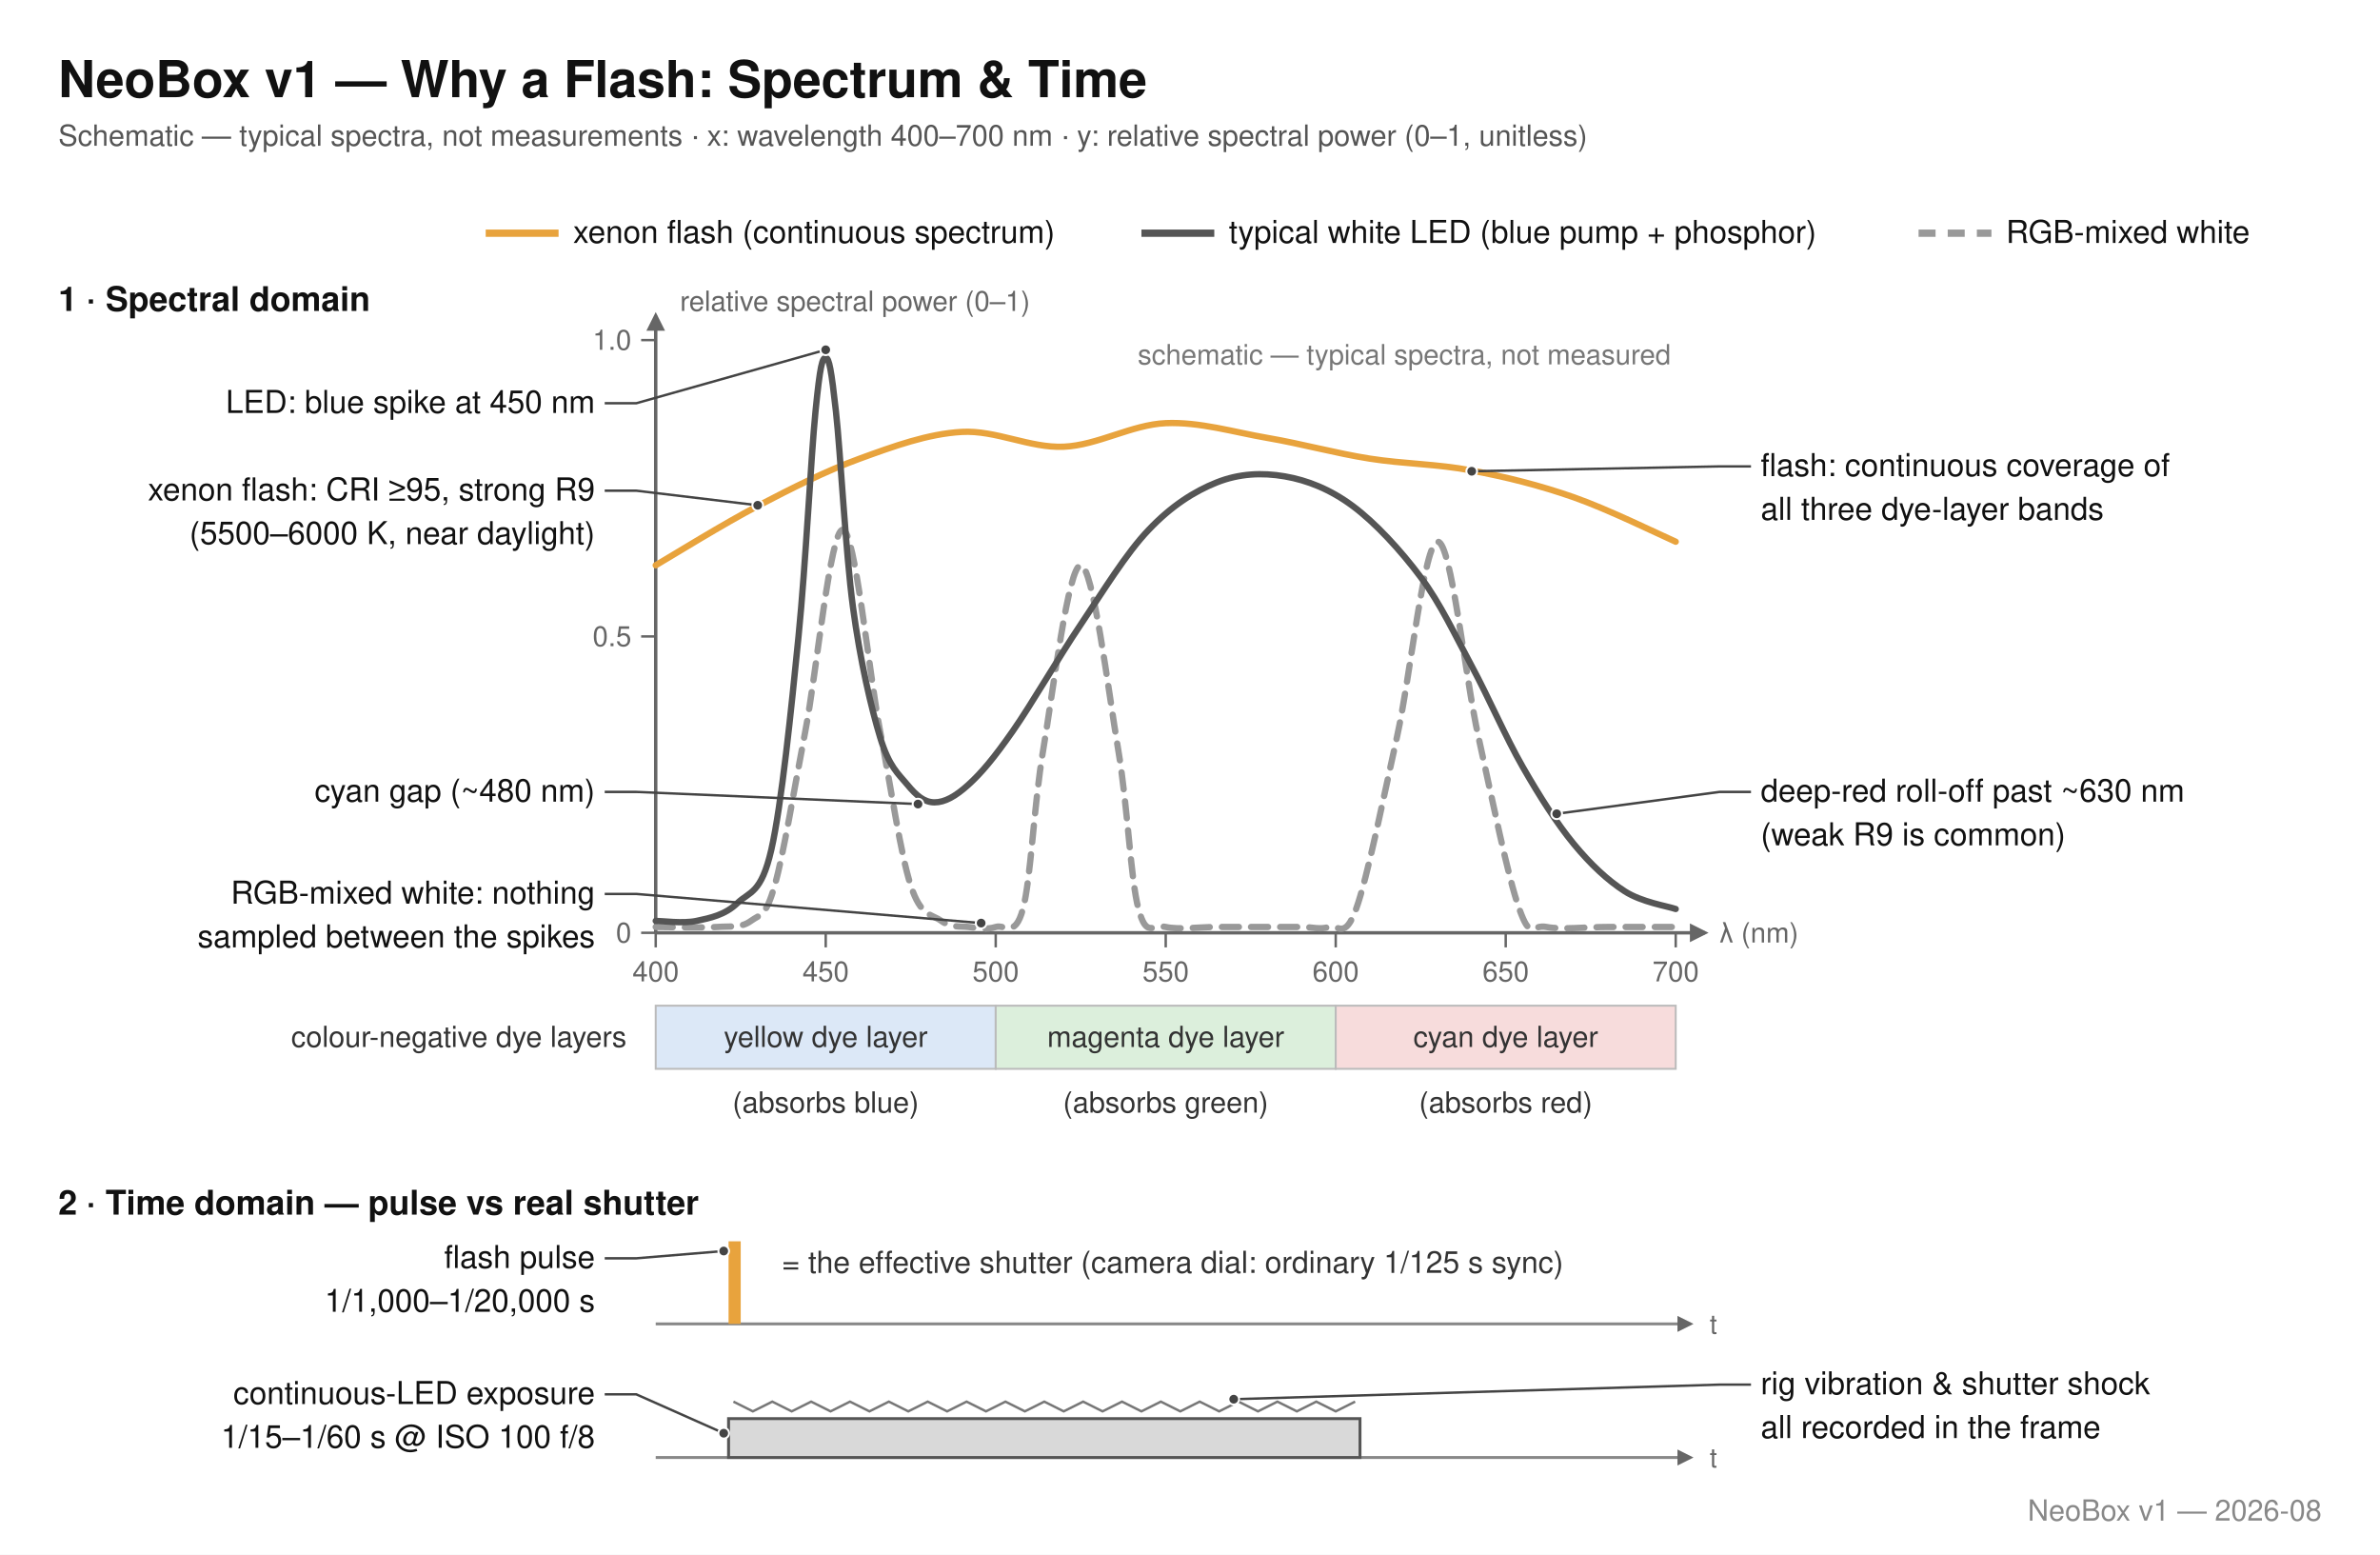
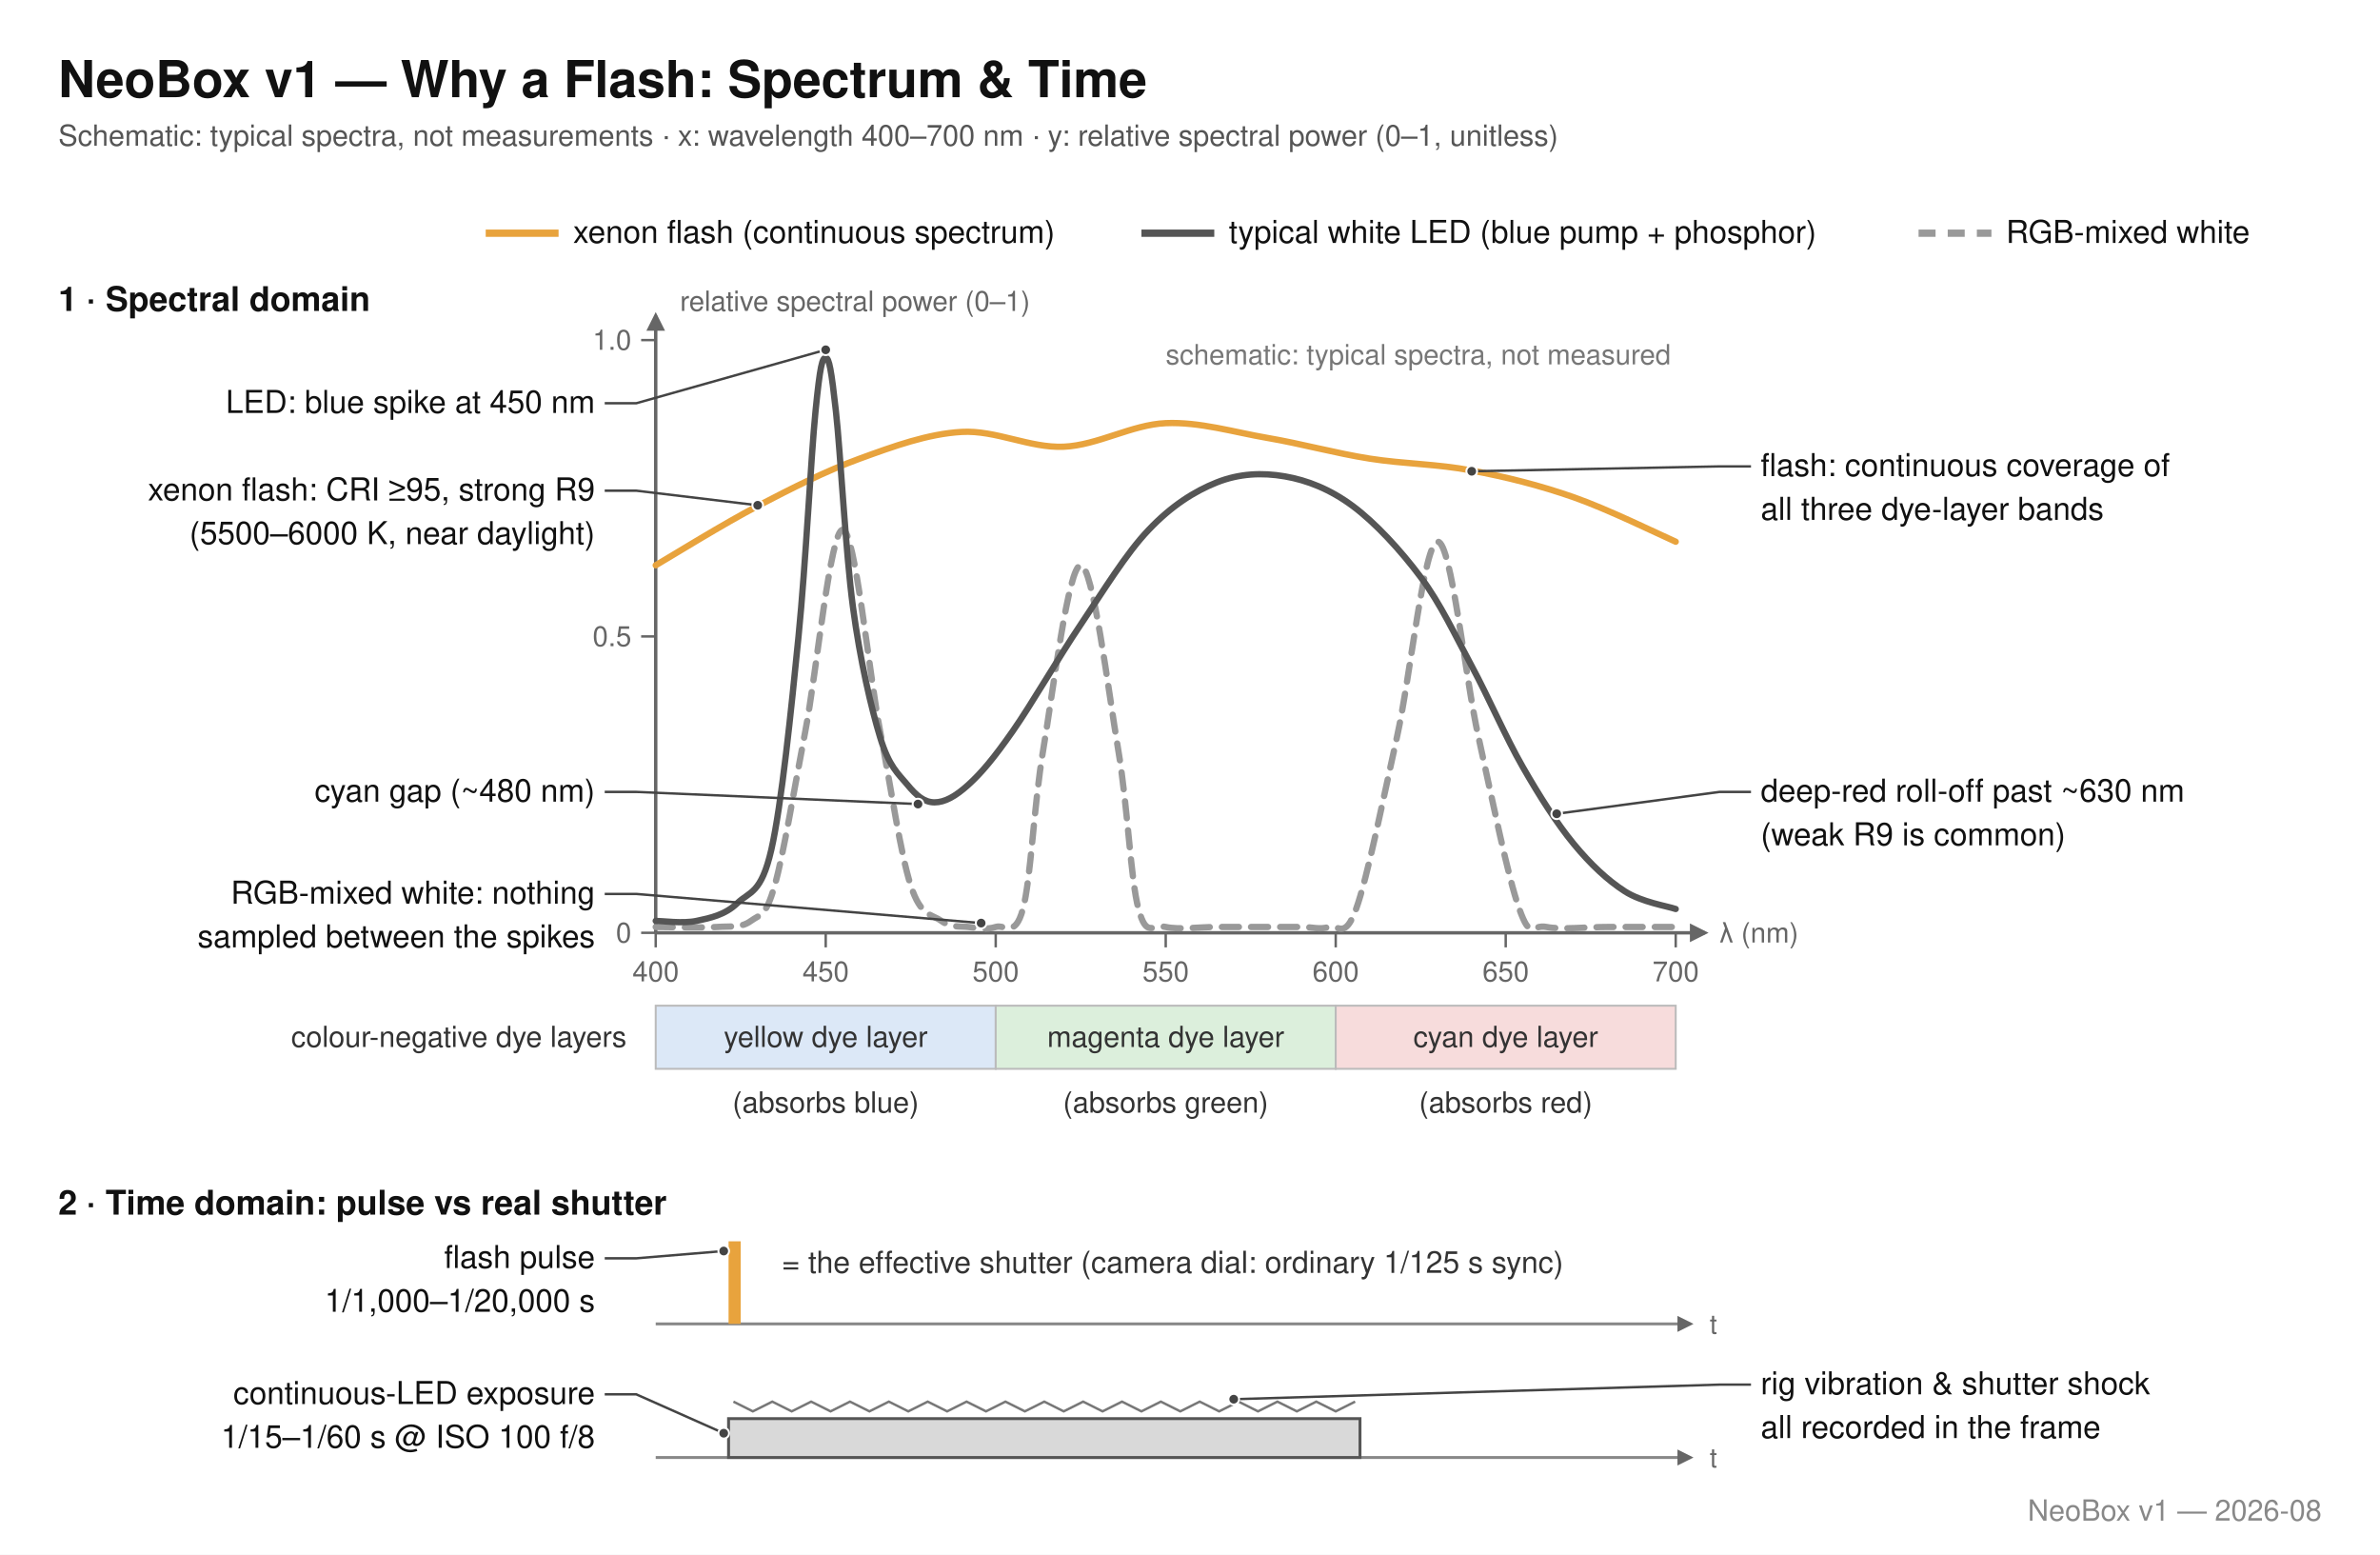
<svg xmlns="http://www.w3.org/2000/svg" width="980" height="640" viewBox="0 0 980 640" font-family="Helvetica, Arial, sans-serif">
  <rect width="980" height="640" fill="#ffffff" />
  <defs>
    <marker id="mg" viewBox="0 0 10 10" refX="8" refY="5" markerWidth="5.5" markerHeight="5.5" orient="auto">
      <path d="M0,0 L10,5 L0,10 z" fill="#666" />
    </marker>
  </defs>
  <text x="24" y="40" font-size="21" fill="#111" font-weight="bold">NeoBox v1 — Why a Flash: Spectrum &amp; Time</text>
-   <text x="24" y="60" font-size="12" fill="#555">Schematic — typical spectra, not measurements · x: wavelength 400–700 nm · y: relative spectral power (0–1, unitless)</text>
+   <text x="24" y="60" font-size="12" fill="#555">Schematic: typical spectra, not measurements · x: wavelength 400–700 nm · y: relative spectral power (0–1, unitless)</text>
  <line x1="200" y1="96" x2="230" y2="96" stroke="#e8a33d" stroke-width="3" />
  <text x="236" y="100" font-size="13" fill="#111">xenon flash (continuous spectrum)</text>
  <line x1="470" y1="96" x2="500" y2="96" stroke="#555" stroke-width="3" />
  <text x="506" y="100" font-size="13" fill="#111">typical white LED (blue pump + phosphor)</text>
  <line x1="790" y1="96" x2="820" y2="96" stroke="#999" stroke-width="3" stroke-dasharray="7,5" />
  <text x="826" y="100" font-size="13" fill="#111">RGB-mixed white</text>
  <text x="24" y="128" font-size="14" fill="#111" font-weight="bold">1 · Spectral domain</text>
  <text x="280" y="128" font-size="11.5" fill="#666">relative spectral power (0–1)</text>
  <line x1="270.0" y1="384.0" x2="702" y2="384.0" stroke="#666" stroke-width="1.4" marker-end="url(#mg)" />
  <line x1="270.0" y1="384.0" x2="270.0" y2="130" stroke="#666" stroke-width="1.4" marker-end="url(#mg)" />
  <text x="708" y="388" font-size="11.5" fill="#666">λ (nm)</text>
  <line x1="270.0" y1="384.0" x2="270.0" y2="390.0" stroke="#666" stroke-width="1" />
  <text x="270.0" y="404" font-size="11.5" fill="#666" text-anchor="middle">400</text>
  <line x1="340.0" y1="384.0" x2="340.0" y2="390.0" stroke="#666" stroke-width="1" />
  <text x="340.0" y="404" font-size="11.5" fill="#666" text-anchor="middle">450</text>
  <line x1="410.0" y1="384.0" x2="410.0" y2="390.0" stroke="#666" stroke-width="1" />
  <text x="410.0" y="404" font-size="11.5" fill="#666" text-anchor="middle">500</text>
  <line x1="480.0" y1="384.0" x2="480.0" y2="390.0" stroke="#666" stroke-width="1" />
  <text x="480.0" y="404" font-size="11.5" fill="#666" text-anchor="middle">550</text>
  <line x1="550.0" y1="384.0" x2="550.0" y2="390.0" stroke="#666" stroke-width="1" />
  <text x="550.0" y="404" font-size="11.5" fill="#666" text-anchor="middle">600</text>
  <line x1="620.0" y1="384.0" x2="620.0" y2="390.0" stroke="#666" stroke-width="1" />
  <text x="620.0" y="404" font-size="11.5" fill="#666" text-anchor="middle">650</text>
  <line x1="690.0" y1="384.0" x2="690.0" y2="390.0" stroke="#666" stroke-width="1" />
  <text x="690.0" y="404" font-size="11.5" fill="#666" text-anchor="middle">700</text>
  <line x1="264.0" y1="384.0" x2="270.0" y2="384.0" stroke="#666" stroke-width="1" />
  <text x="260.0" y="388.0" font-size="11.5" fill="#666" text-anchor="end">0</text>
  <line x1="264.0" y1="262.0" x2="270.0" y2="262.0" stroke="#666" stroke-width="1" />
  <text x="260.0" y="266.0" font-size="11.5" fill="#666" text-anchor="end">0.5</text>
  <line x1="264.0" y1="140.0" x2="270.0" y2="140.0" stroke="#666" stroke-width="1" />
  <text x="260.0" y="144.0" font-size="11.5" fill="#666" text-anchor="end">1.0</text>
  <rect x="270.0" y="414" width="140.0" height="26" fill="#dce8f7" stroke="#bbbbbb" stroke-width="0.8" />
  <text x="340.0" y="431" font-size="12" fill="#333" text-anchor="middle">yellow dye layer</text>
  <text x="340.0" y="458" font-size="12" fill="#333" text-anchor="middle">(absorbs blue)</text>
  <rect x="410.0" y="414" width="140.0" height="26" fill="#dcefdc" stroke="#bbbbbb" stroke-width="0.8" />
  <text x="480.0" y="431" font-size="12" fill="#333" text-anchor="middle">magenta dye layer</text>
  <text x="480.0" y="458" font-size="12" fill="#333" text-anchor="middle">(absorbs green)</text>
  <rect x="550.0" y="414" width="140.0" height="26" fill="#f7dcdc" stroke="#bbbbbb" stroke-width="0.8" />
  <text x="620.0" y="431" font-size="12" fill="#333" text-anchor="middle">cyan dye layer</text>
  <text x="620.0" y="458" font-size="12" fill="#333" text-anchor="middle">(absorbs red)</text>
  <text x="258" y="431" font-size="12" fill="#333" text-anchor="end">colour-negative dye layers</text>
  <path d="M270.0,381.6 C274.2,381.6 288.7,382.0 295.2,381.6 C301.7,381.2 305.2,382.0 309.2,379.1 C313.2,376.2 315.3,377.5 319.0,364.5 C322.7,351.5 326.9,325.4 331.6,301.0 C336.3,276.6 341.9,218.1 347.0,218.1 C352.1,218.1 357.7,276.6 362.4,301.0 C367.1,325.4 370.8,351.5 375.0,364.5 C379.2,377.5 383.6,376.2 387.6,379.1 C391.6,382.0 395.1,381.2 398.8,381.6 C402.5,382.0 406.3,382.8 410.0,381.6 C413.7,380.4 417.9,386.4 421.2,374.2 C424.5,362.0 425.6,332.0 429.6,308.4 C433.6,284.8 439.9,232.7 445.0,232.7 C450.1,232.7 456.4,284.8 460.4,308.4 C464.4,332.0 465.5,362.0 468.8,374.2 C472.1,386.4 474.6,380.4 480.0,381.6 C485.4,382.8 494.0,381.6 501.0,381.6 C508.0,381.6 516.2,381.6 522.0,381.6 C527.8,381.6 531.8,381.6 536.0,381.6 C540.2,381.6 543.5,382.8 547.2,381.6 C550.9,380.4 553.7,387.2 558.4,374.2 C563.1,361.2 569.6,328.7 575.2,303.5 C580.8,278.3 586.4,223.0 592.0,223.0 C597.6,223.0 603.2,278.3 608.8,303.5 C614.4,328.7 620.9,361.2 625.6,374.2 C630.3,387.2 630.7,380.4 636.8,381.6 C642.9,382.8 653.1,381.6 662.0,381.6 C670.9,381.6 685.3,381.6 690.0,381.6" fill="none" stroke="#999" stroke-width="2.6" stroke-linecap="round" stroke-dasharray="7,5" />
  <path d="M270.0,232.7 C277.0,228.6 298.0,215.6 312.0,208.3 C326.0,201.0 340.0,193.9 354.0,188.8 C368.0,183.7 382.0,178.6 396.0,177.8 C410.0,177.0 424.0,184.5 438.0,183.9 C452.0,183.3 466.0,174.8 480.0,174.2 C494.0,173.6 508.0,177.9 522.0,180.3 C536.0,182.7 550.0,186.6 564.0,188.8 C578.0,191.0 592.0,191.0 606.0,193.7 C620.0,196.3 634.0,199.8 648.0,204.7 C662.0,209.6 683.0,219.9 690.0,223.0" fill="none" stroke="#e8a33d" stroke-width="2.6" stroke-linecap="round" />
  <path d="M270.0,379.1 C272.8,379.1 281.2,380.3 286.8,379.1 C292.4,377.9 298.5,376.7 303.6,371.8 C308.7,366.9 313.4,368.1 317.6,349.8 C321.8,331.5 325.8,292.1 328.8,262.0 C331.8,231.9 333.9,188.4 335.8,169.3 C337.7,150.2 338.6,147.3 340.0,147.3 C341.4,147.3 342.3,152.2 344.2,169.3 C346.1,186.4 348.2,227.4 351.2,249.8 C354.2,272.2 358.7,291.3 362.4,303.5 C366.1,315.7 369.9,318.5 373.6,323.0 C377.3,327.5 380.6,330.3 384.8,330.3 C389.0,330.3 393.4,327.9 398.8,323.0 C404.2,318.1 409.3,312.0 417.0,301.0 C424.7,290.0 435.7,270.9 445.0,257.1 C454.3,243.3 463.7,227.8 473.0,218.1 C482.3,208.3 491.7,202.3 501.0,198.6 C510.3,194.9 519.7,194.5 529.0,196.1 C538.3,197.7 547.7,201.4 557.0,208.3 C566.3,215.2 576.8,226.6 585.0,237.6 C593.2,248.6 599.0,261.2 606.0,274.2 C613.0,287.2 620.0,303.5 627.0,315.7 C634.0,327.9 641.0,338.9 648.0,347.4 C655.0,355.9 662.0,362.4 669.0,366.9 C676.0,371.4 686.5,373.0 690.0,374.2" fill="none" stroke="#555" stroke-width="2.6" stroke-linecap="round" />
-   <text x="688" y="150" font-size="11.5" fill="#777" text-anchor="end">schematic — typical spectra, not measured</text>
+   <text x="688" y="150" font-size="11.5" fill="#777" text-anchor="end">schematic: typical spectra, not measured</text>
  <text x="245" y="170" font-size="13" fill="#111" text-anchor="end">LED: blue spike at 450 nm</text>
  <polyline points="249,166 262,166 340,144" fill="none" stroke="#444" stroke-width="1" />
  <circle cx="340" cy="144" r="2.2" fill="#444" stroke="#ffffff" stroke-width="0.8" />
  <text x="245" y="206" font-size="13" fill="#111" text-anchor="end">xenon flash: CRI ≥95, strong R9</text>
  <text x="245" y="224" font-size="13" fill="#111" text-anchor="end">(5500–6000 K, near daylight)</text>
  <polyline points="249,202 262,202 312,208" fill="none" stroke="#444" stroke-width="1" />
  <circle cx="312" cy="208" r="2.2" fill="#444" stroke="#ffffff" stroke-width="0.8" />
  <text x="245" y="330" font-size="13" fill="#111" text-anchor="end">cyan gap (~480 nm)</text>
  <polyline points="249,326 262,326 378,331" fill="none" stroke="#444" stroke-width="1" />
  <circle cx="378" cy="331" r="2.2" fill="#444" stroke="#ffffff" stroke-width="0.8" />
  <text x="245" y="372" font-size="13" fill="#111" text-anchor="end">RGB-mixed white: nothing</text>
  <text x="245" y="390" font-size="13" fill="#111" text-anchor="end">sampled between the spikes</text>
  <polyline points="249,368 262,368 404,380" fill="none" stroke="#444" stroke-width="1" />
  <circle cx="404" cy="380" r="2.2" fill="#444" stroke="#ffffff" stroke-width="0.8" />
  <text x="725" y="196" font-size="13" fill="#111">flash: continuous coverage of</text>
  <text x="725" y="214" font-size="13" fill="#111">all three dye-layer bands</text>
  <polyline points="721,192 708,192 606,194" fill="none" stroke="#444" stroke-width="1" />
  <circle cx="606" cy="194" r="2.2" fill="#444" stroke="#ffffff" stroke-width="0.8" />
  <text x="725" y="330" font-size="13" fill="#111">deep-red roll-off past ~630 nm</text>
  <text x="725" y="348" font-size="13" fill="#111">(weak R9 is common)</text>
  <polyline points="721,326 708,326 641,335" fill="none" stroke="#444" stroke-width="1" />
  <circle cx="641" cy="335" r="2.2" fill="#444" stroke="#ffffff" stroke-width="0.8" />
-   <text x="24" y="500" font-size="14" fill="#111" font-weight="bold">2 · Time domain — pulse vs real shutter</text>
+   <text x="24" y="500" font-size="14" fill="#111" font-weight="bold">2 · Time domain: pulse vs real shutter</text>
  <line x1="270" y1="545" x2="696" y2="545" stroke="#888" stroke-width="1.2" marker-end="url(#mg)" />
  <text x="704" y="549" font-size="11" fill="#666">t</text>
  <rect x="300" y="511" width="5" height="34" fill="#e8a33d" />
  <text x="322" y="524" font-size="12.5" fill="#333">= the effective shutter (camera dial: ordinary 1/125 s sync)</text>
  <text x="245" y="522" font-size="13" fill="#111" text-anchor="end">flash pulse</text>
  <text x="245" y="540" font-size="13" fill="#111" text-anchor="end">1/1,000–1/20,000 s</text>
  <polyline points="249,518 262,518 298,515" fill="none" stroke="#444" stroke-width="1" />
  <circle cx="298" cy="515" r="2.2" fill="#444" stroke="#ffffff" stroke-width="0.8" />
  <line x1="270" y1="600" x2="696" y2="600" stroke="#888" stroke-width="1.2" marker-end="url(#mg)" />
  <text x="704" y="604" font-size="11" fill="#666">t</text>
  <rect x="300" y="584" width="260" height="16" fill="#d9d9d9" stroke="#555" stroke-width="1.2" />
  <polyline points="302,577 310,581 318,577 326,581 334,577 342,581 350,577 358,581 366,577 374,581 382,577 390,581 398,577 406,581 414,577 422,581 430,577 438,581 446,577 454,581 462,577 470,581 478,577 486,581 494,577 502,581 510,577 518,581 526,577 534,581 542,577 550,581 558,577" fill="none" stroke="#777" stroke-width="1" />
  <text x="245" y="578" font-size="13" fill="#111" text-anchor="end">continuous-LED exposure</text>
  <text x="245" y="596" font-size="13" fill="#111" text-anchor="end">1/15–1/60 s @ ISO 100 f/8</text>
  <polyline points="249,574 262,574 298,590" fill="none" stroke="#444" stroke-width="1" />
  <circle cx="298" cy="590" r="2.2" fill="#444" stroke="#ffffff" stroke-width="0.8" />
  <text x="725" y="574" font-size="13" fill="#111">rig vibration &amp; shutter shock</text>
  <text x="725" y="592" font-size="13" fill="#111">all recorded in the frame</text>
  <polyline points="721,570 708,570 508,576" fill="none" stroke="#444" stroke-width="1" />
  <circle cx="508" cy="576" r="2.2" fill="#444" stroke="#ffffff" stroke-width="0.8" />
  <text x="956" y="626" font-size="12" fill="#888" text-anchor="end">NeoBox v1 — 2026-08</text>
</svg>
